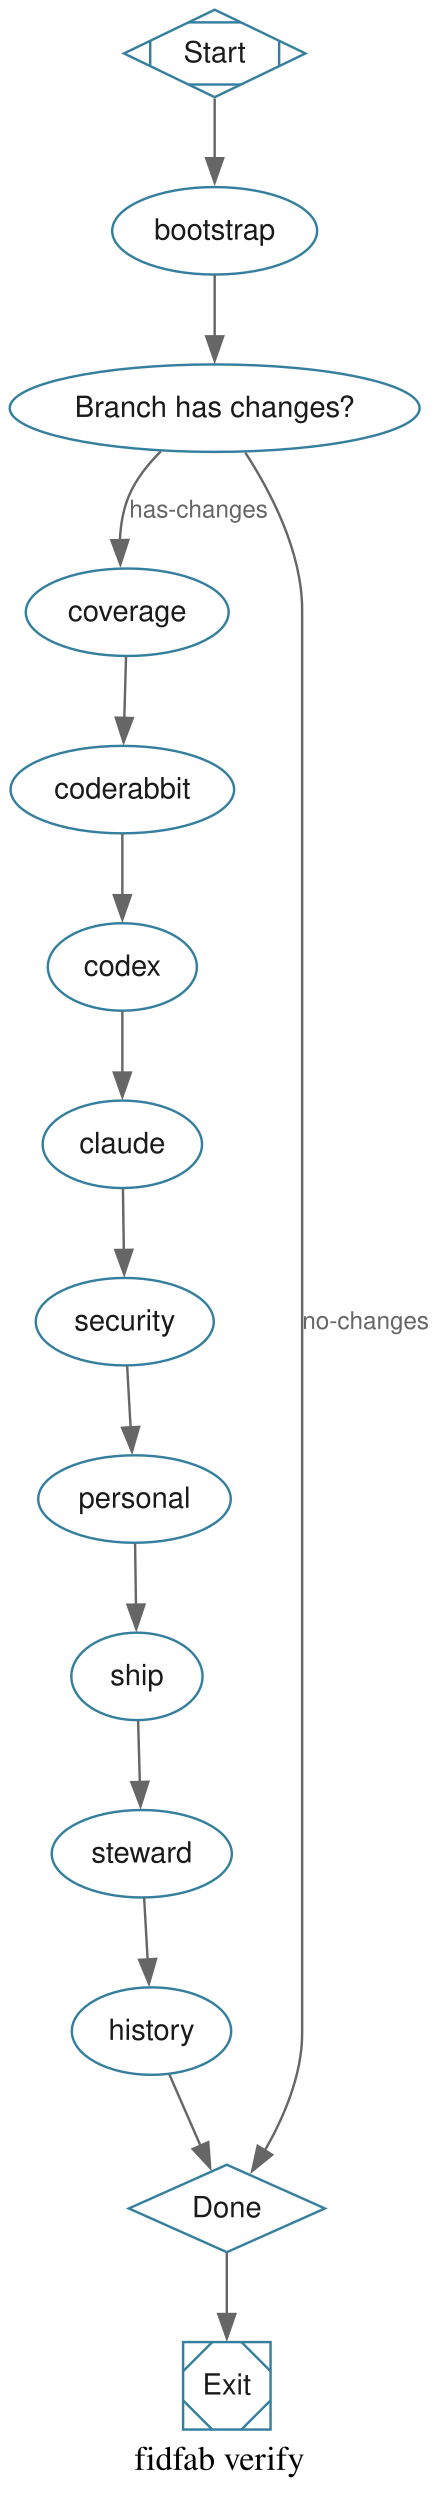
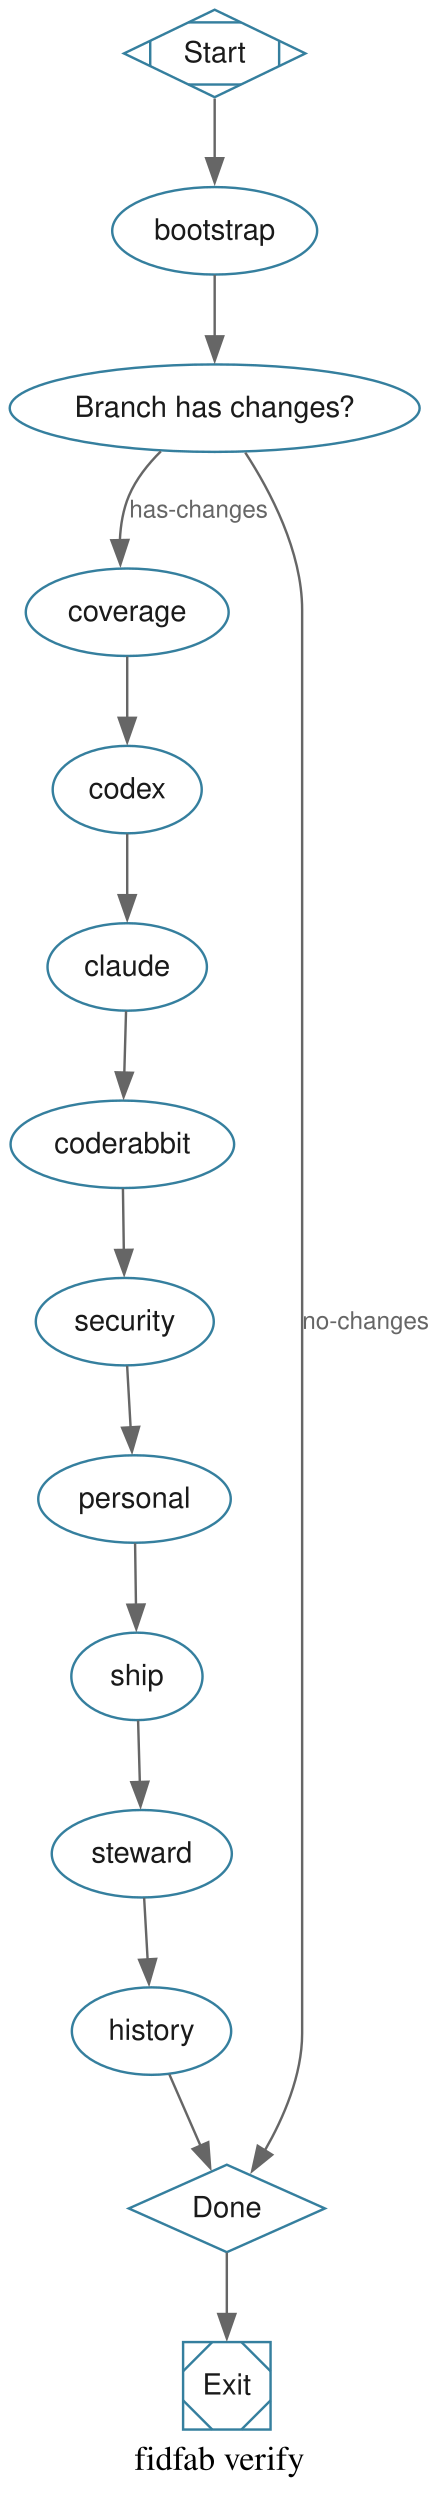
<svg xmlns="http://www.w3.org/2000/svg" width="181pt" height="1029pt" viewBox="0.00 0.00 181.00 1029.00">
  <style>
  @media (prefers-color-scheme: dark) {
    text { fill: #e0e0e0 !important; }
    [stroke="#357f9e"] { stroke: #5bb8d8; }
    [stroke="#666666"] { stroke: #999999; }
    polygon[fill="#357f9e"] { fill: #5bb8d8; }
    polygon[fill="#666666"] { fill: #999999; }
  }
</style>
  <g id="graph0" class="graph" transform="scale(1 1) rotate(0) translate(4 1024.8)">
    <text xml:space="preserve" text-anchor="middle" x="86.31" y="-8.2" font-family="Times,serif" font-size="14.00">fidfab verify</text>
    <g id="node1" class="node">
      <polygon fill="none" stroke="#357f9e" points="84.36,-1020.8 47.02,-1002.8 84.36,-984.8 121.7,-1002.8 84.36,-1020.8" />
      <polyline fill="none" stroke="#357f9e" points="57.83,-1008.01 57.83,-997.59" />
      <polyline fill="none" stroke="#357f9e" points="73.55,-990.01 95.17,-990.01" />
      <polyline fill="none" stroke="#357f9e" points="110.89,-997.59 110.89,-1008.01" />
      <polyline fill="none" stroke="#357f9e" points="95.17,-1015.59 73.55,-1015.59" />
      <text xml:space="preserve" text-anchor="middle" x="84.36" y="-999.2" font-family="Helvetica,sans-Serif" font-size="12.00" fill="#1a1a1a">Start</text>
    </g>
    <g id="node3" class="node">
      <ellipse fill="none" stroke="#357f9e" cx="84.36" cy="-929.8" rx="42.18" ry="18" />
      <text xml:space="preserve" text-anchor="middle" x="84.36" y="-926.2" font-family="Helvetica,sans-Serif" font-size="12.00" fill="#1a1a1a">bootstrap</text>
    </g>
    <g id="edge1" class="edge">
      <path fill="none" stroke="#666666" d="M84.36,-984.25C84.36,-976.77 84.36,-967.85 84.36,-959.46" />
      <polygon fill="#666666" stroke="#666666" points="87.86,-959.67 84.36,-949.67 80.86,-959.67 87.86,-959.67" />
    </g>
    <g id="node2" class="node">
      <polygon fill="none" stroke="#357f9e" points="107.36,-60.8 71.36,-60.8 71.36,-24.8 107.36,-24.8 107.36,-60.8" />
      <polyline fill="none" stroke="#357f9e" points="83.36,-60.8 71.36,-48.8" />
      <polyline fill="none" stroke="#357f9e" points="71.36,-36.8 83.36,-24.8" />
      <polyline fill="none" stroke="#357f9e" points="95.36,-24.8 107.36,-36.8" />
      <polyline fill="none" stroke="#357f9e" points="107.36,-48.8 95.36,-60.8" />
      <text xml:space="preserve" text-anchor="middle" x="89.36" y="-39.2" font-family="Helvetica,sans-Serif" font-size="12.00" fill="#1a1a1a">Exit</text>
    </g>
    <g id="node4" class="node">
      <ellipse fill="none" stroke="#357f9e" cx="84.36" cy="-856.8" rx="84.36" ry="18" />
      <text xml:space="preserve" text-anchor="middle" x="84.36" y="-853.2" font-family="Helvetica,sans-Serif" font-size="12.00" fill="#1a1a1a">Branch has changes?</text>
    </g>
    <g id="edge2" class="edge">
      <path fill="none" stroke="#666666" d="M84.36,-911.62C84.36,-904.03 84.36,-894.91 84.36,-886.34" />
      <polygon fill="#666666" stroke="#666666" points="87.86,-886.35 84.36,-876.35 80.86,-886.35 87.86,-886.35" />
    </g>
    <g id="node5" class="node">
      <ellipse fill="none" stroke="#357f9e" cx="48.36" cy="-772.8" rx="41.75" ry="18" />
      <text xml:space="preserve" text-anchor="middle" x="48.36" y="-769.2" font-family="Helvetica,sans-Serif" font-size="12.00" fill="#1a1a1a">coverage</text>
    </g>
    <g id="edge3" class="edge">
      <path fill="none" stroke="#666666" d="M62.21,-839.03C56.94,-833.82 52,-827.63 49.1,-820.8 46.68,-815.13 45.63,-808.71 45.34,-802.48" />
      <polygon fill="#666666" stroke="#666666" points="48.84,-802.56 45.55,-792.49 41.84,-802.42 48.84,-802.56" />
      <text xml:space="preserve" text-anchor="middle" x="77.73" y="-811.8" font-family="Helvetica,sans-Serif" font-size="10.00" fill="#666666">has-changes</text>
    </g>
    <g id="node14" class="node">
      <polygon fill="none" stroke="#357f9e" points="89.36,-133.8 49,-115.8 89.36,-97.8 129.72,-115.8 89.36,-133.8" />
      <text xml:space="preserve" text-anchor="middle" x="89.36" y="-112.2" font-family="Helvetica,sans-Serif" font-size="12.00" fill="#1a1a1a">Done</text>
    </g>
    <g id="edge4" class="edge">
      <path fill="none" stroke="#666666" d="M96.95,-838.53C107.33,-822.56 120.36,-797.75 120.36,-773.8 120.36,-773.8 120.36,-773.8 120.36,-187.8 120.36,-170.72 112.73,-153.1 105.03,-139.7" />
      <polygon fill="#666666" stroke="#666666" points="108.03,-137.89 99.79,-131.22 102.08,-141.57 108.03,-137.89" />
      <text xml:space="preserve" text-anchor="middle" x="146.49" y="-477.8" font-family="Helvetica,sans-Serif" font-size="10.00" fill="#666666">no-changes</text>
    </g>
    <g id="node6" class="node">
-       <ellipse fill="none" stroke="#357f9e" cx="46.36" cy="-699.8" rx="46.01" ry="18" />
-       <text xml:space="preserve" text-anchor="middle" x="46.36" y="-696.2" font-family="Helvetica,sans-Serif" font-size="12.00" fill="#1a1a1a">coderabbit</text>
+       <ellipse fill="none" stroke="#357f9e" cx="48.36" cy="-699.8" rx="30.67" ry="18" />
+       <text xml:space="preserve" text-anchor="middle" x="48.36" y="-696.2" font-family="Helvetica,sans-Serif" font-size="12.00" fill="#1a1a1a">codex</text>
    </g>
    <g id="edge5" class="edge">
-       <path fill="none" stroke="#666666" d="M47.88,-754.62C47.66,-746.94 47.4,-737.7 47.16,-729.05" />
-       <polygon fill="#666666" stroke="#666666" points="50.66,-729.24 46.88,-719.35 43.66,-729.44 50.66,-729.24" />
+       <path fill="none" stroke="#666666" d="M48.36,-754.62C48.36,-747.03 48.36,-737.91 48.36,-729.34" />
+       <polygon fill="#666666" stroke="#666666" points="51.86,-729.35 48.36,-719.35 44.86,-729.35 51.86,-729.35" />
    </g>
    <g id="node7" class="node">
-       <ellipse fill="none" stroke="#357f9e" cx="46.36" cy="-626.8" rx="30.67" ry="18" />
-       <text xml:space="preserve" text-anchor="middle" x="46.36" y="-623.2" font-family="Helvetica,sans-Serif" font-size="12.00" fill="#1a1a1a">codex</text>
+       <ellipse fill="none" stroke="#357f9e" cx="48.36" cy="-626.8" rx="32.8" ry="18" />
+       <text xml:space="preserve" text-anchor="middle" x="48.36" y="-623.2" font-family="Helvetica,sans-Serif" font-size="12.00" fill="#1a1a1a">claude</text>
    </g>
    <g id="edge6" class="edge">
-       <path fill="none" stroke="#666666" d="M46.36,-681.62C46.36,-674.03 46.36,-664.91 46.36,-656.34" />
-       <polygon fill="#666666" stroke="#666666" points="49.86,-656.35 46.36,-646.35 42.86,-656.35 49.86,-656.35" />
+       <path fill="none" stroke="#666666" d="M48.36,-681.62C48.36,-674.03 48.36,-664.91 48.36,-656.34" />
+       <polygon fill="#666666" stroke="#666666" points="51.86,-656.35 48.36,-646.35 44.86,-656.35 51.86,-656.35" />
    </g>
    <g id="node8" class="node">
-       <ellipse fill="none" stroke="#357f9e" cx="46.36" cy="-553.8" rx="32.8" ry="18" />
-       <text xml:space="preserve" text-anchor="middle" x="46.36" y="-550.2" font-family="Helvetica,sans-Serif" font-size="12.00" fill="#1a1a1a">claude</text>
+       <ellipse fill="none" stroke="#357f9e" cx="46.36" cy="-553.8" rx="46.01" ry="18" />
+       <text xml:space="preserve" text-anchor="middle" x="46.36" y="-550.2" font-family="Helvetica,sans-Serif" font-size="12.00" fill="#1a1a1a">coderabbit</text>
    </g>
    <g id="edge7" class="edge">
-       <path fill="none" stroke="#666666" d="M46.36,-608.62C46.36,-601.03 46.36,-591.91 46.36,-583.34" />
-       <polygon fill="#666666" stroke="#666666" points="49.86,-583.35 46.36,-573.35 42.86,-583.35 49.86,-583.35" />
+       <path fill="none" stroke="#666666" d="M47.88,-608.62C47.66,-600.94 47.4,-591.7 47.16,-583.05" />
+       <polygon fill="#666666" stroke="#666666" points="50.66,-583.24 46.88,-573.35 43.66,-583.44 50.66,-583.24" />
    </g>
    <g id="node9" class="node">
      <ellipse fill="none" stroke="#357f9e" cx="47.36" cy="-480.8" rx="36.63" ry="18" />
      <text xml:space="preserve" text-anchor="middle" x="47.36" y="-477.2" font-family="Helvetica,sans-Serif" font-size="12.00" fill="#1a1a1a">security</text>
    </g>
    <g id="edge8" class="edge">
      <path fill="none" stroke="#666666" d="M46.6,-535.62C46.71,-528.03 46.84,-518.91 46.96,-510.34" />
      <polygon fill="#666666" stroke="#666666" points="50.46,-510.39 47.1,-500.35 43.46,-510.3 50.46,-510.39" />
    </g>
    <g id="node10" class="node">
      <ellipse fill="none" stroke="#357f9e" cx="51.36" cy="-407.8" rx="39.62" ry="18" />
      <text xml:space="preserve" text-anchor="middle" x="51.36" y="-404.2" font-family="Helvetica,sans-Serif" font-size="12.00" fill="#1a1a1a">personal</text>
    </g>
    <g id="edge9" class="edge">
      <path fill="none" stroke="#666666" d="M48.33,-462.62C48.76,-454.94 49.28,-445.7 49.77,-437.05" />
      <polygon fill="#666666" stroke="#666666" points="53.25,-437.52 50.31,-427.34 46.26,-437.13 53.25,-437.52" />
    </g>
    <g id="node11" class="node">
      <ellipse fill="none" stroke="#357f9e" cx="52.36" cy="-334.8" rx="27" ry="18" />
      <text xml:space="preserve" text-anchor="middle" x="52.36" y="-331.2" font-family="Helvetica,sans-Serif" font-size="12.00" fill="#1a1a1a">ship</text>
    </g>
    <g id="edge10" class="edge">
      <path fill="none" stroke="#666666" d="M51.6,-389.62C51.71,-382.03 51.84,-372.91 51.96,-364.34" />
      <polygon fill="#666666" stroke="#666666" points="55.46,-364.39 52.1,-354.35 48.46,-364.3 55.46,-364.39" />
    </g>
    <g id="node12" class="node">
      <ellipse fill="none" stroke="#357f9e" cx="54.36" cy="-261.8" rx="37.06" ry="18" />
      <text xml:space="preserve" text-anchor="middle" x="54.36" y="-258.2" font-family="Helvetica,sans-Serif" font-size="12.00" fill="#1a1a1a">steward</text>
    </g>
    <g id="edge11" class="edge">
      <path fill="none" stroke="#666666" d="M52.84,-316.62C53.06,-308.94 53.32,-299.7 53.56,-291.05" />
      <polygon fill="#666666" stroke="#666666" points="57.05,-291.44 53.84,-281.35 50.06,-291.24 57.05,-291.44" />
    </g>
    <g id="node13" class="node">
      <ellipse fill="none" stroke="#357f9e" cx="58.36" cy="-188.8" rx="32.79" ry="18" />
      <text xml:space="preserve" text-anchor="middle" x="58.36" y="-185.2" font-family="Helvetica,sans-Serif" font-size="12.00" fill="#1a1a1a">history</text>
    </g>
    <g id="edge12" class="edge">
      <path fill="none" stroke="#666666" d="M55.33,-243.62C55.76,-235.94 56.28,-226.7 56.77,-218.05" />
      <polygon fill="#666666" stroke="#666666" points="60.25,-218.52 57.31,-208.34 53.26,-218.13 60.25,-218.52" />
    </g>
    <g id="edge13" class="edge">
      <path fill="none" stroke="#666666" d="M65.71,-170.98C69.56,-162.16 74.35,-151.19 78.61,-141.43" />
      <polygon fill="#666666" stroke="#666666" points="81.71,-143.07 82.51,-132.5 75.3,-140.26 81.71,-143.07" />
    </g>
    <g id="edge14" class="edge">
      <path fill="none" stroke="#666666" d="M89.36,-97.62C89.36,-90.03 89.36,-80.9 89.36,-72.34" />
      <polygon fill="#666666" stroke="#666666" points="92.86,-72.34 89.36,-62.34 85.86,-72.34 92.86,-72.34" />
    </g>
  </g>
</svg>
